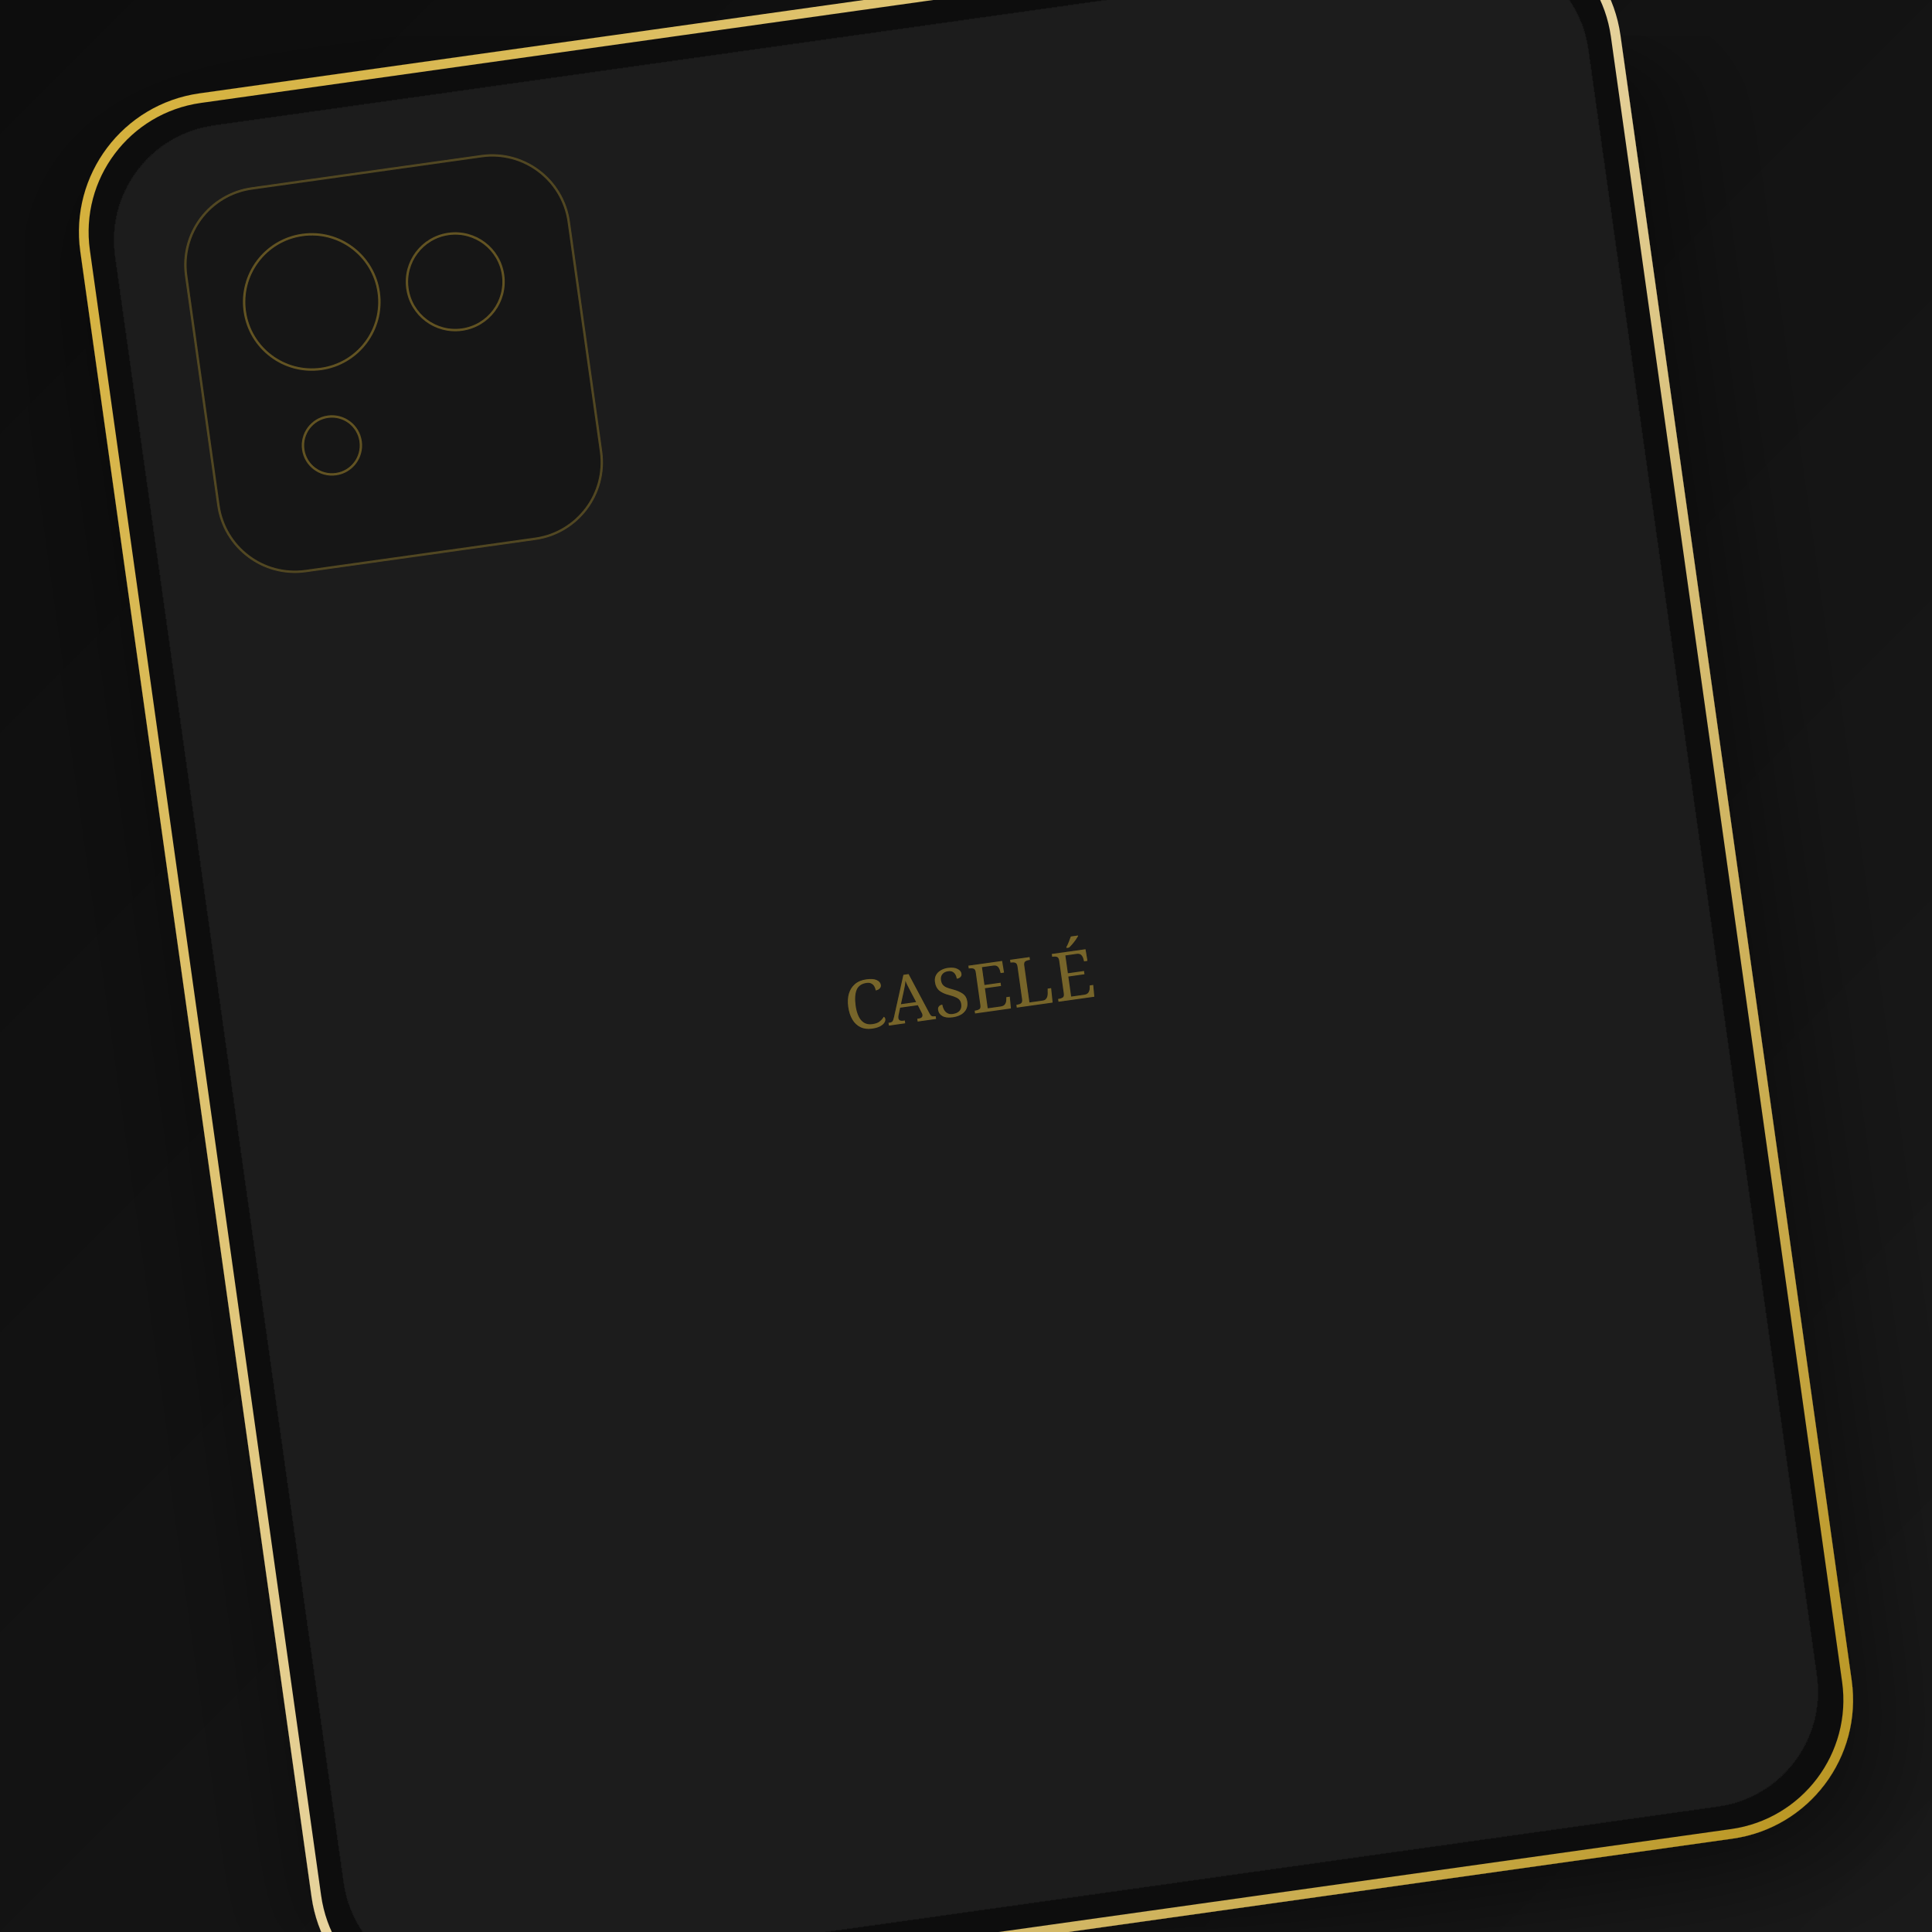
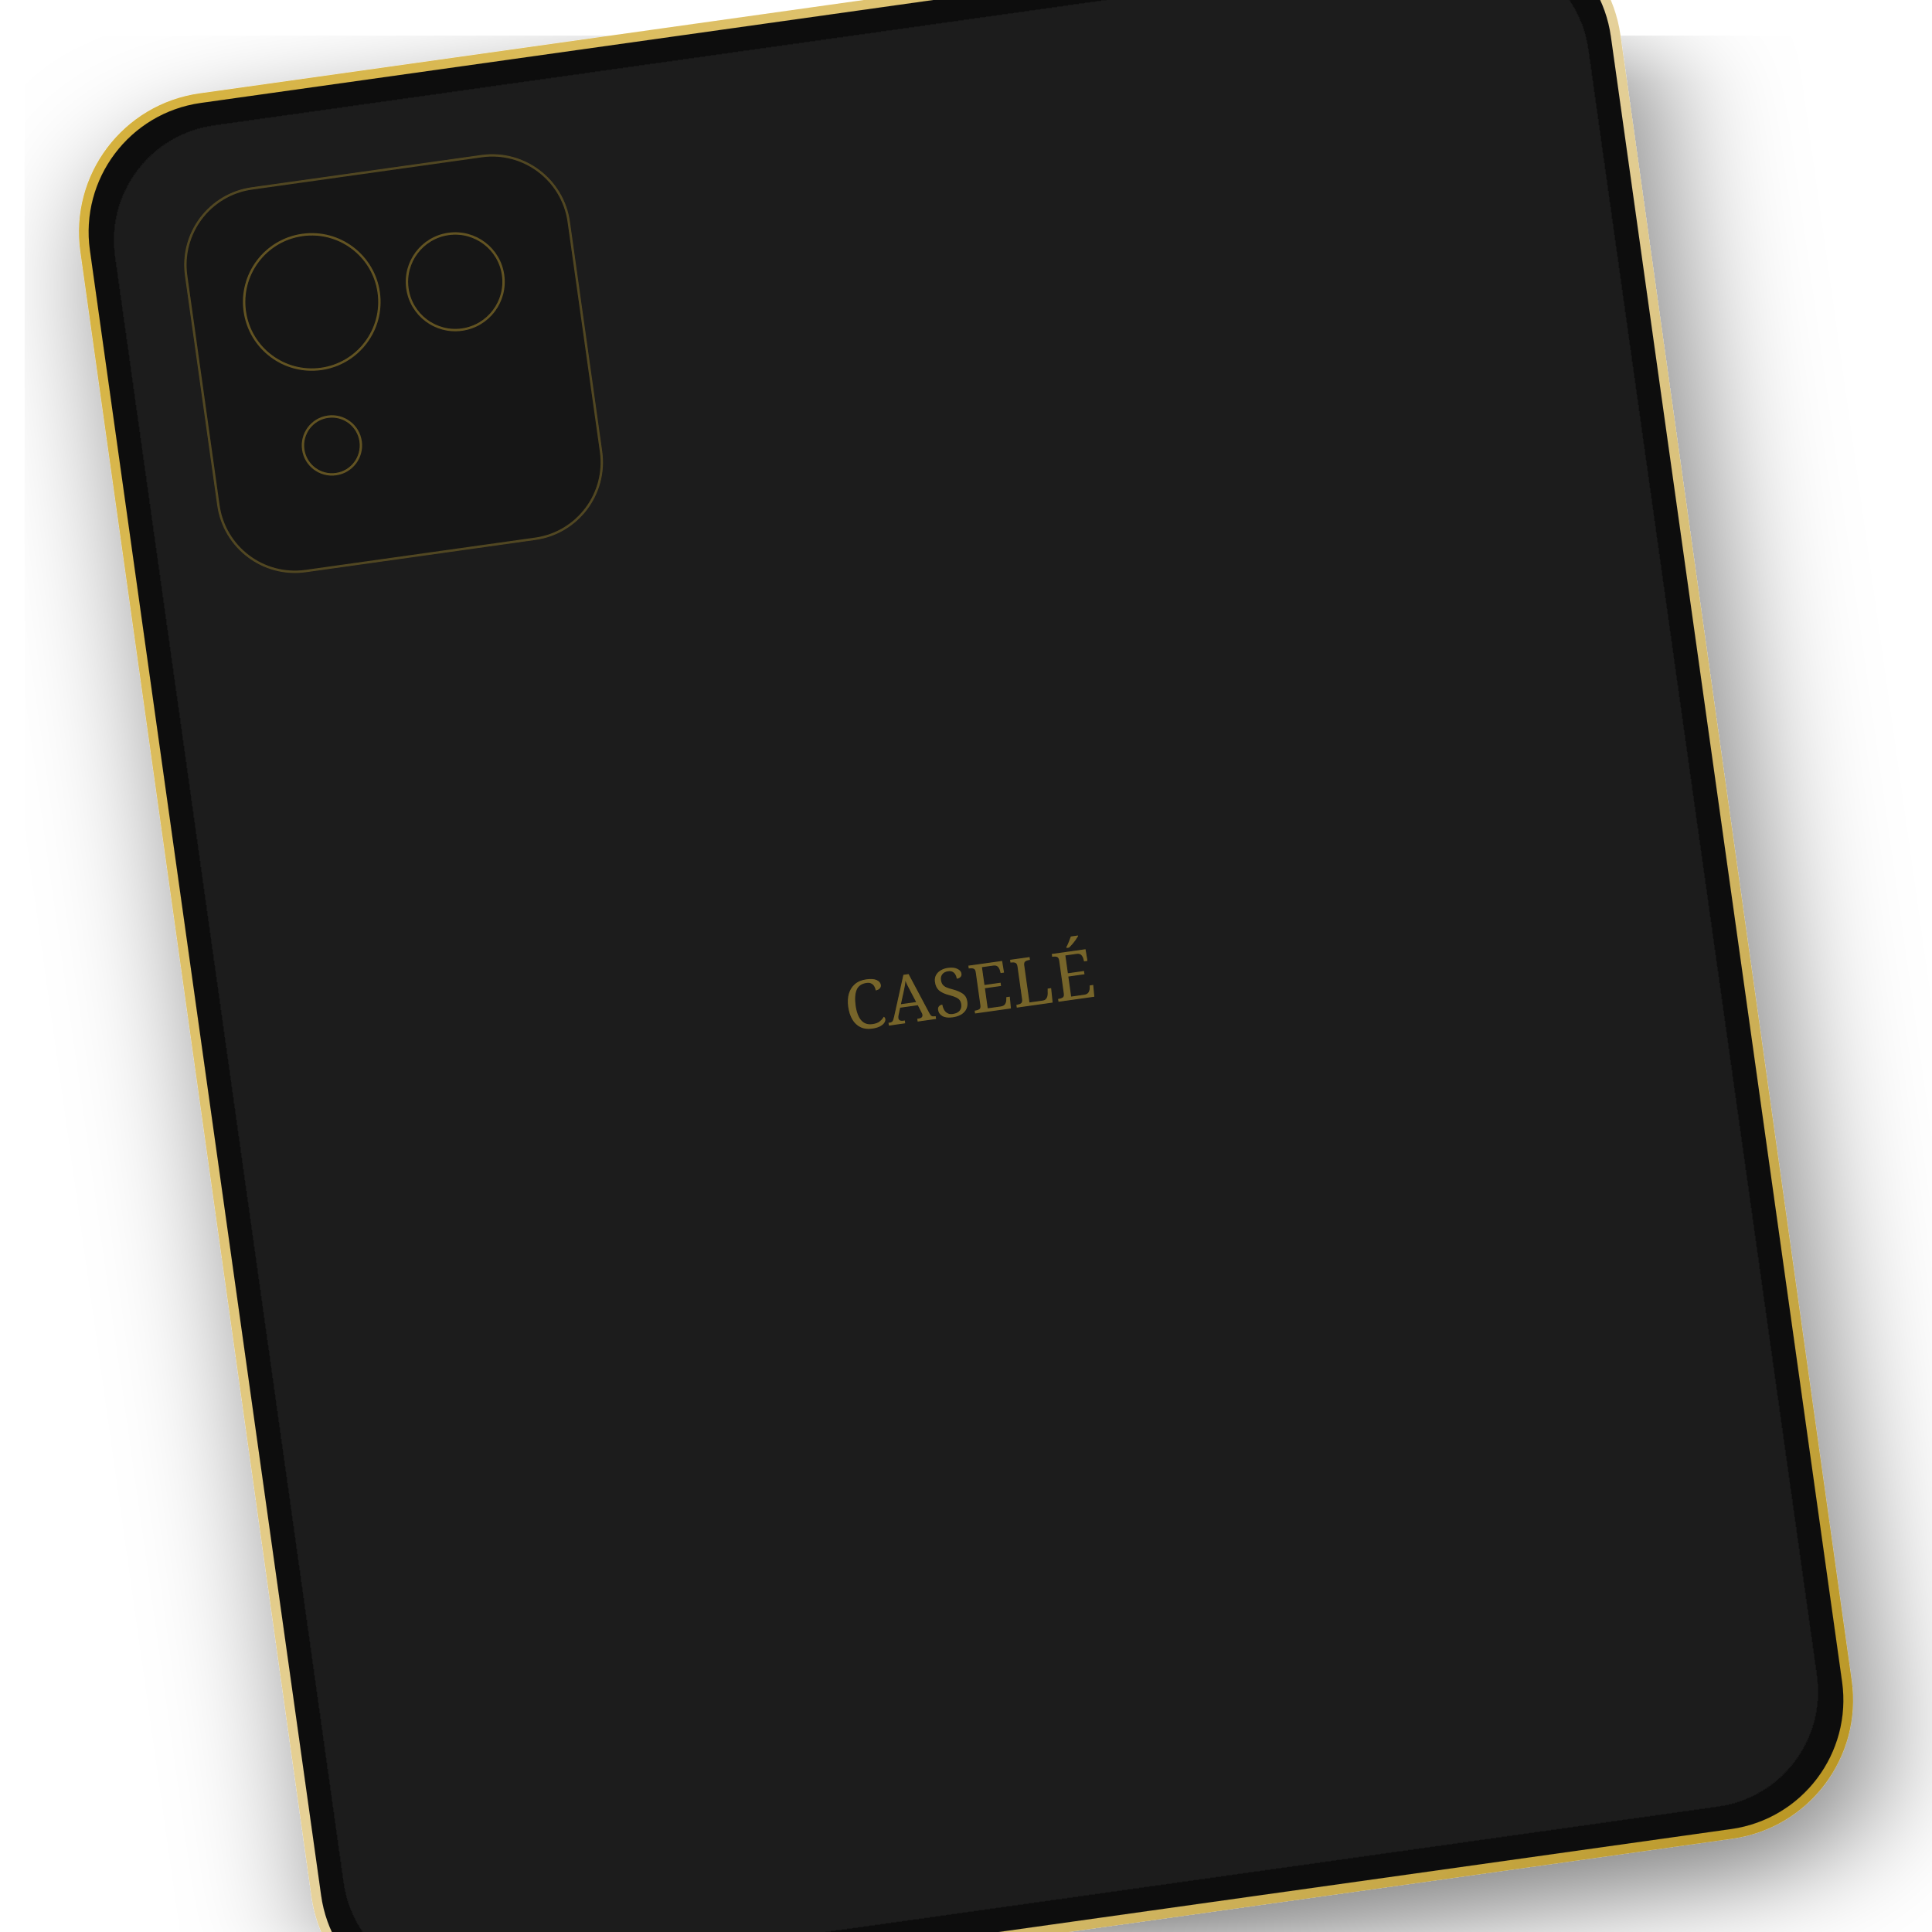
<svg xmlns="http://www.w3.org/2000/svg" viewBox="0 0 400 400">
  <defs>
    <linearGradient id="bg" x1="0%" y1="0%" x2="100%" y2="100%">
      <stop offset="0%" style="stop-color:#0D0D0D" />
      <stop offset="100%" style="stop-color:#1a1a1a" />
    </linearGradient>
    <linearGradient id="gold" x1="0%" y1="0%" x2="100%" y2="100%">
      <stop offset="0%" style="stop-color:#D4AF37" />
      <stop offset="50%" style="stop-color:#E8D5A3" />
      <stop offset="100%" style="stop-color:#B8941E" />
    </linearGradient>
    <filter id="shadow" x="-20%" y="-20%" width="140%" height="140%">
      <feDropShadow dx="4" dy="8" stdDeviation="12" flood-color="#000" flood-opacity="0.5" />
    </filter>
  </defs>
-   <rect width="400" height="400" fill="url(#bg)" />
  <g transform="translate(200,200) rotate(-8) translate(-160,-200)" filter="url(#shadow)">
    <rect x="0" y="0" width="320" height="400" rx="28" fill="#111" stroke="url(#gold)" stroke-width="2" />
    <rect x="6" y="6" width="308" height="388" rx="24" fill="#1a1a1a" />
    <rect x="0" y="0" width="320" height="400" rx="28" fill="none" stroke="url(#gold)" stroke-width="1.5" opacity="0.6" />
    <rect x="20" y="20" width="80" height="80" rx="16" fill="#0D0D0D" stroke="#D4AF37" stroke-width="0.5" opacity="0.3" />
    <circle cx="45" cy="45" r="14" fill="#111" stroke="#D4AF37" stroke-width="0.5" opacity="0.4" />
    <circle cx="75" cy="45" r="10" fill="#111" stroke="#D4AF37" stroke-width="0.5" opacity="0.4" />
    <circle cx="45" cy="75" r="6" fill="#111" stroke="#D4AF37" stroke-width="0.5" opacity="0.4" />
    <text x="160" y="210" text-anchor="middle" fill="#D4AF37" font-size="14" font-family="Georgia, serif" opacity="0.5">CASELÉ</text>
  </g>
</svg>
